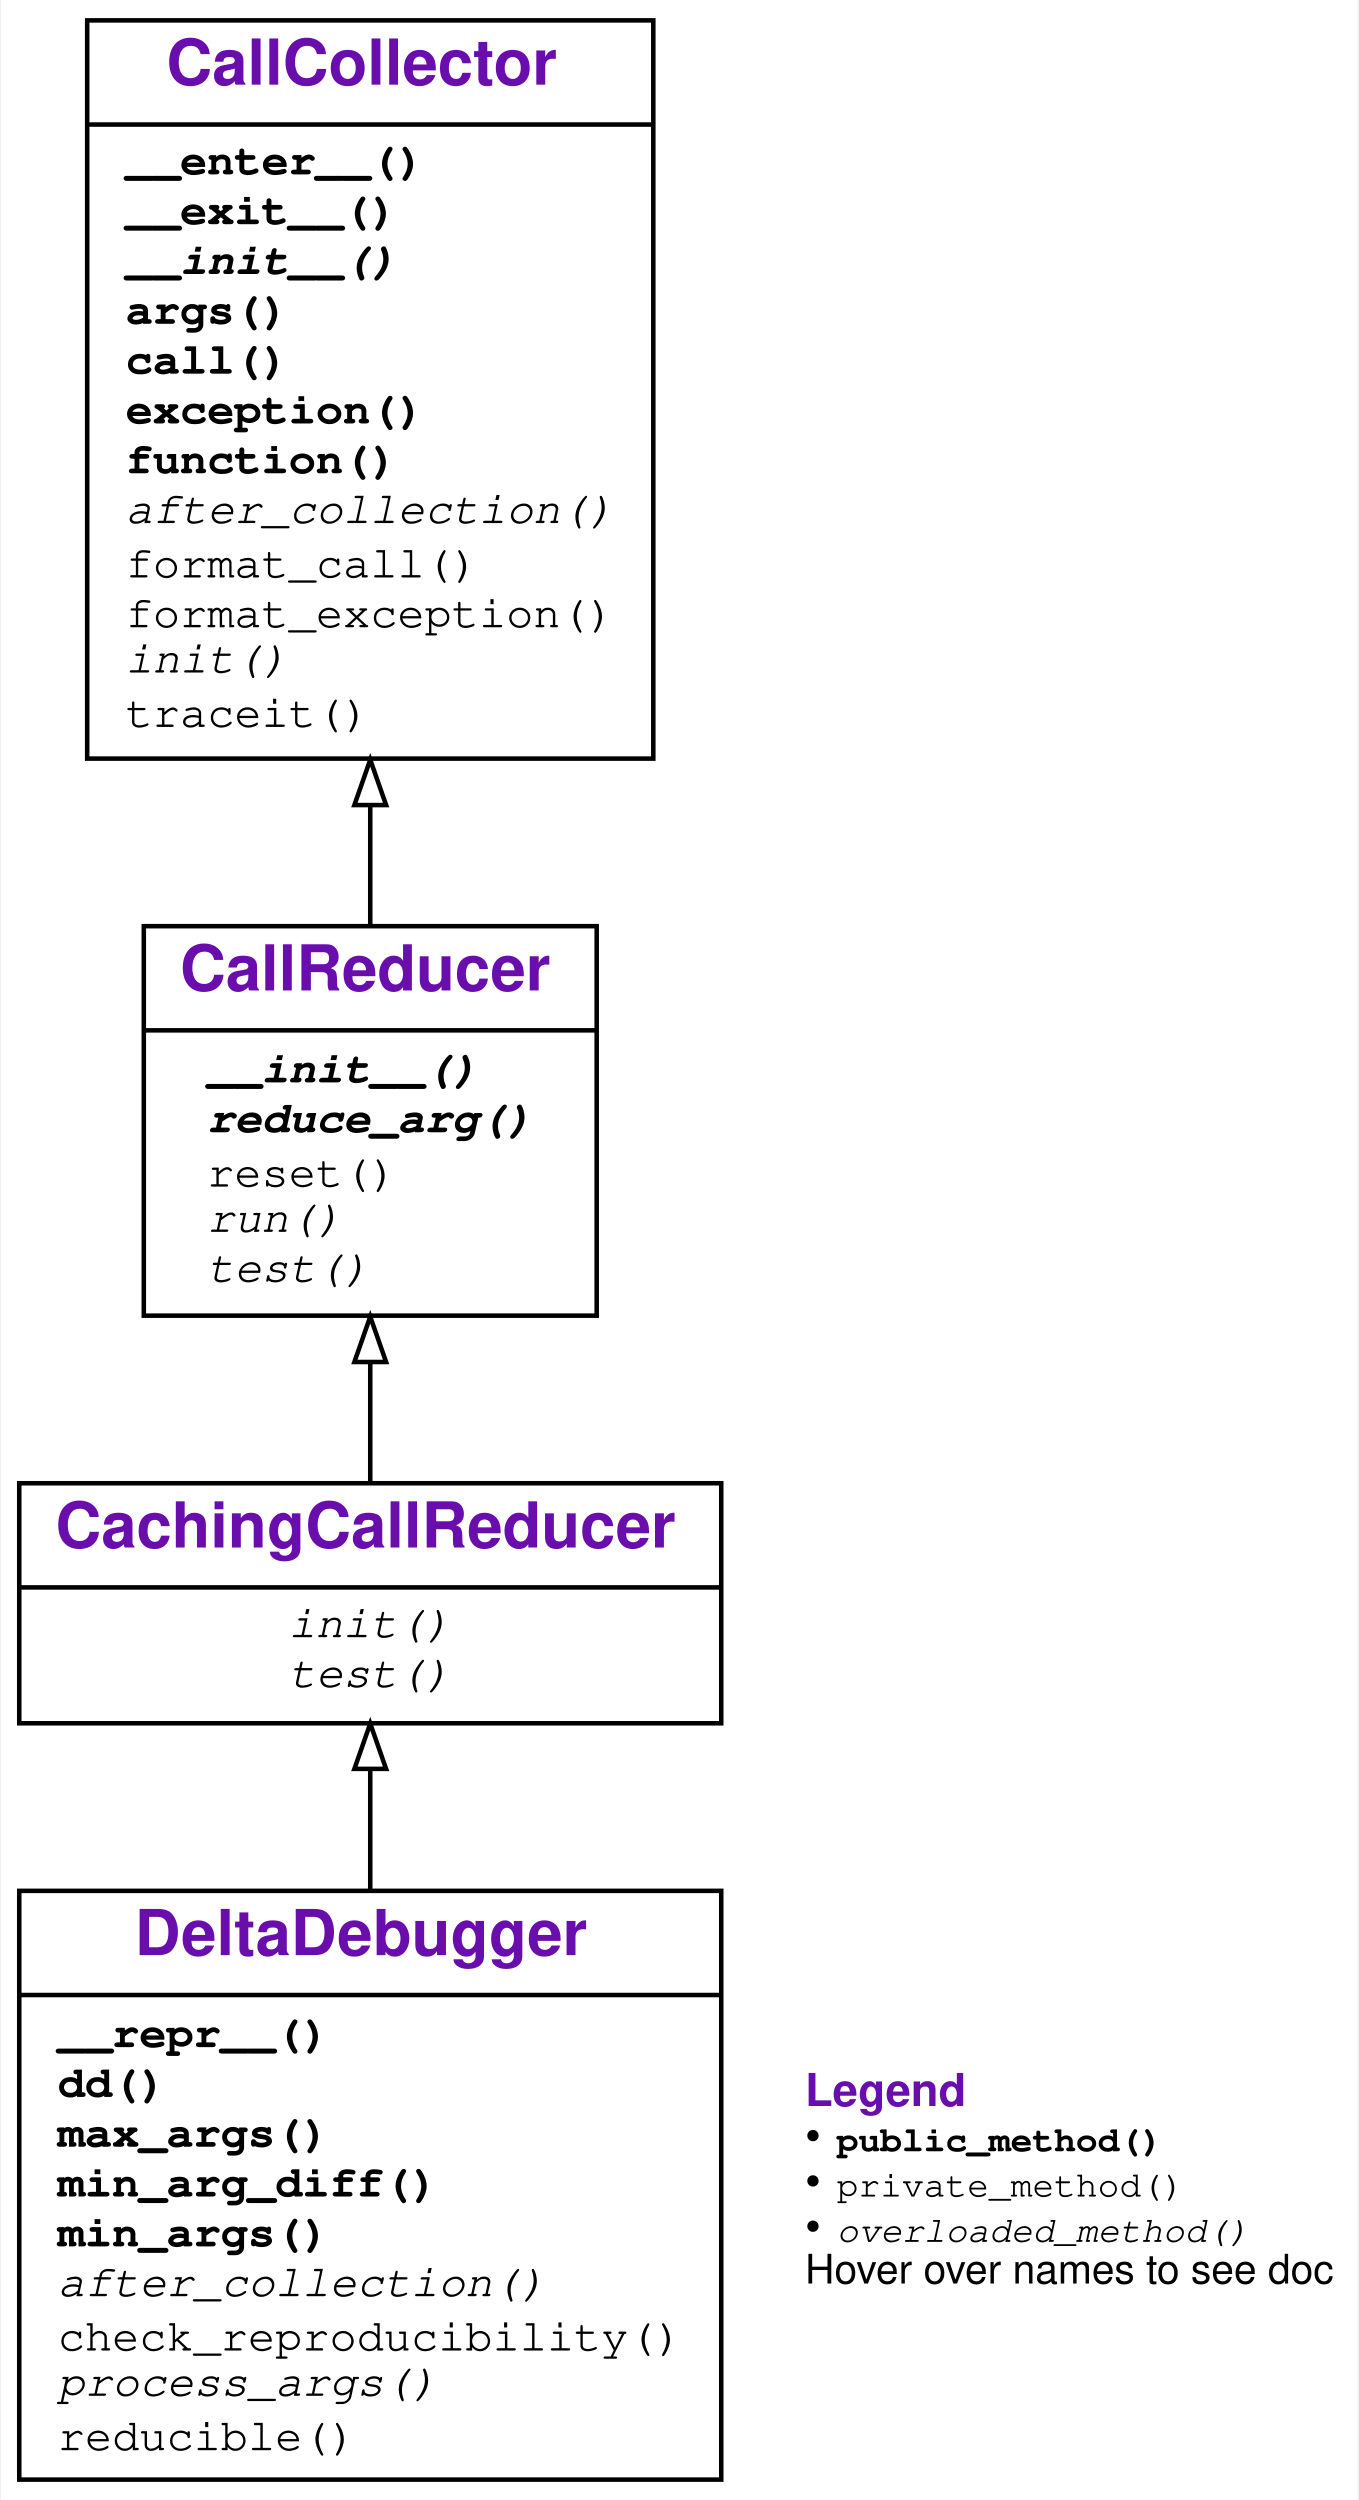
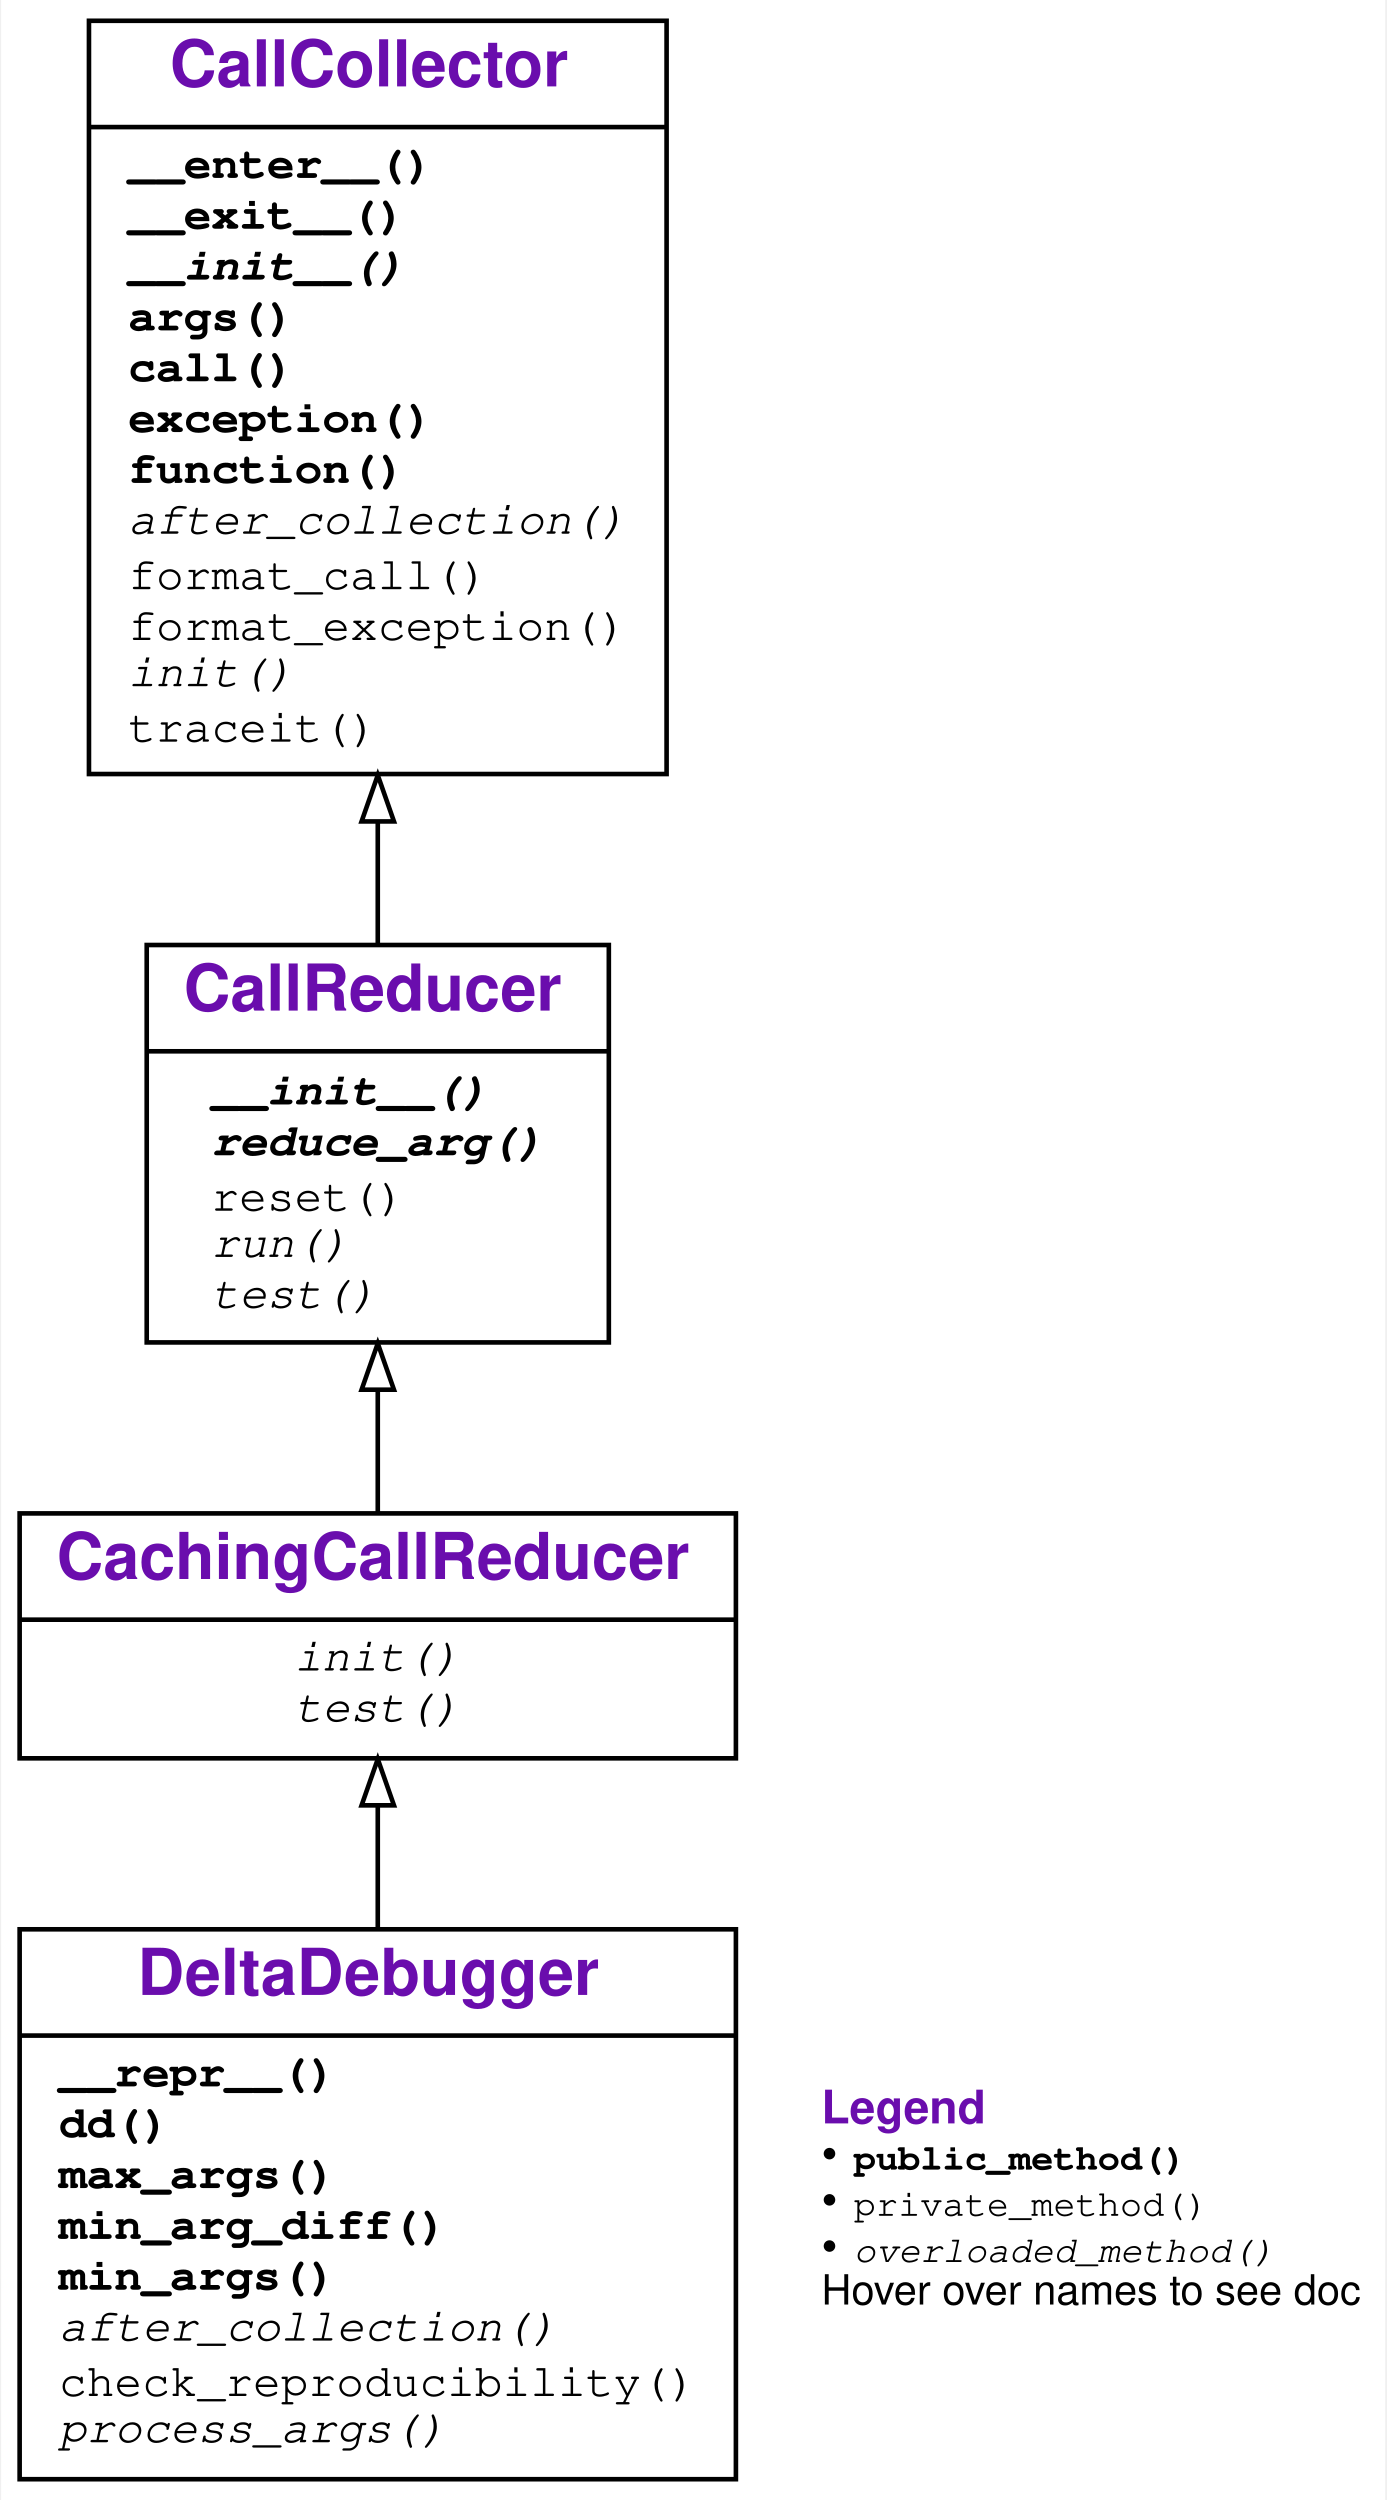
- <svg xmlns="http://www.w3.org/2000/svg" xmlns:xlink="http://www.w3.org/1999/xlink" width="300pt" height="552pt" viewBox="0.00 0.00 299.50 552.00">
-   <g id="graph0" class="graph" transform="scale(1 1) rotate(0) translate(4 548)">
+ <svg xmlns="http://www.w3.org/2000/svg" xmlns:xlink="http://www.w3.org/1999/xlink" width="300pt" height="541pt" viewBox="0.00 0.00 299.50 541.00">
+   <g id="graph0" class="graph" transform="scale(1 1) rotate(0) translate(4 537)">
    <g id="a_graph0">
      <a xlink:title="DeltaDebugger class hierarchy">
-         <polygon fill="#ffffff" stroke="transparent" points="-4,4 -4,-548 295.5,-548 295.5,4 -4,4" />
+         <polygon fill="#ffffff" stroke="transparent" points="-4,4 -4,-537 295.5,-537 295.5,4 -4,4" />
      </a>
    </g>
    <g id="node1" class="node">
      <g id="a_node1">
        <a xlink:href="#" xlink:title="class DeltaDebugger:&#10;Like CallReducer, but cache test outcomes.">
-           <polygon fill="none" stroke="#000000" points="0,-.5 0,-130.5 155,-130.5 155,-.5 0,-.5" />
-           <text text-anchor="start" x="25.5" y="-116.3" font-family="Raleway, Helvetica, Arial, sans-serif" font-weight="bold" font-size="14.00" fill="#6a0dad">DeltaDebugger</text>
-           <polyline fill="none" stroke="#000000" points="0,-107.5 155,-107.5 " />
+           <polygon fill="none" stroke="#000000" points="0,-.5 0,-119.5 155,-119.5 155,-.5 0,-.5" />
+           <text text-anchor="start" x="25.5" y="-105.3" font-family="Raleway, Helvetica, Arial, sans-serif" font-weight="bold" font-size="14.00" fill="#6a0dad">DeltaDebugger</text>
+           <polyline fill="none" stroke="#000000" points="0,-96.5 155,-96.5 " />
          <g id="a_node1_0">
            <a xlink:href="#" xlink:title="DeltaDebugger">
              <g id="a_node1_1">
                <a xlink:href="#" xlink:title="__repr__(self):&#10;Return a string representation of the minimized call.">
-                   <text text-anchor="start" x="8.5" y="-96" font-family="'Fira Mono', 'Source Code Pro', 'Courier', monospace" font-weight="bold" font-size="10.00" fill="#000000">__repr__()</text>
+                   <text text-anchor="start" x="8.5" y="-85.5" font-family="'Fira Mono', 'Source Code Pro', 'Courier', monospace" font-weight="bold" font-size="10.00" fill="#000000">__repr__()</text>
                </a>
              </g>
              <g id="a_node1_2">
                <a xlink:href="#" xlink:title="dd(self, var_to_be_reduced, fail_args, mode='-'):&#10;General Delta Debugging.&#10;fail_args - a dict of (failure-inducing) function arguments;&#10;fail_args[var_to_be_reduced] - the input to apply dd on.&#10;mode tells how the algorithm should operate:&#10;'-': minimize input (ddmin),&#10;'+': maximizing input (ddmax),&#10;'+-': minimizing pass/fail difference (dd)&#10;Returns a triple (pass, fail, diff)&#10;with maximized passing input, minimized failing input,&#10;and their difference (elems in fail, but not in pass).">
-                   <text text-anchor="start" x="8.5" y="-85" font-family="'Fira Mono', 'Source Code Pro', 'Courier', monospace" font-weight="bold" font-size="10.00" fill="#000000">dd()</text>
+                   <text text-anchor="start" x="8.5" y="-74.5" font-family="'Fira Mono', 'Source Code Pro', 'Courier', monospace" font-weight="bold" font-size="10.00" fill="#000000">dd()</text>
                </a>
              </g>
              <g id="a_node1_3">
                <a xlink:href="#" xlink:title="max_args(self):&#10;Return 1-maximal arguments.">
-                   <text text-anchor="start" x="8.5" y="-74" font-family="'Fira Mono', 'Source Code Pro', 'Courier', monospace" font-weight="bold" font-size="10.00" fill="#000000">max_args()</text>
+                   <text text-anchor="start" x="8.5" y="-63.5" font-family="'Fira Mono', 'Source Code Pro', 'Courier', monospace" font-weight="bold" font-size="10.00" fill="#000000">max_args()</text>
                </a>
              </g>
              <g id="a_node1_4">
                <a xlink:href="#" xlink:title="min_arg_diff(self):&#10;Return 1-minimal difference between arguments.">
-                   <text text-anchor="start" x="8.5" y="-63" font-family="'Fira Mono', 'Source Code Pro', 'Courier', monospace" font-weight="bold" font-size="10.00" fill="#000000">min_arg_diff()</text>
+                   <text text-anchor="start" x="8.5" y="-52.5" font-family="'Fira Mono', 'Source Code Pro', 'Courier', monospace" font-weight="bold" font-size="10.00" fill="#000000">min_arg_diff()</text>
                </a>
              </g>
              <g id="a_node1_5">
                <a xlink:href="#" xlink:title="min_args(self):&#10;Return 1-minimal arguments.">
-                   <text text-anchor="start" x="8.5" y="-52" font-family="'Fira Mono', 'Source Code Pro', 'Courier', monospace" font-weight="bold" font-size="10.00" fill="#000000">min_args()</text>
+                   <text text-anchor="start" x="8.5" y="-41.5" font-family="'Fira Mono', 'Source Code Pro', 'Courier', monospace" font-weight="bold" font-size="10.00" fill="#000000">min_args()</text>
                </a>
              </g>
              <g id="a_node1_6">
                <a xlink:href="#" xlink:title="after_collection(self):&#10;Called after collection. To be defined in subclasses.">
-                   <text text-anchor="start" x="8.5" y="-41" font-family="'Fira Mono', 'Source Code Pro', 'Courier', monospace" font-style="italic" font-size="10.00" fill="#000000">after_collection()</text>
+                   <text text-anchor="start" x="8.5" y="-30.5" font-family="'Fira Mono', 'Source Code Pro', 'Courier', monospace" font-style="italic" font-size="10.00" fill="#000000">after_collection()</text>
                </a>
              </g>
              <g id="a_node1_7">
                <a xlink:href="#" xlink:title="check_reproducibility(self)">
-                   <text text-anchor="start" x="8.5" y="-29" font-family="'Fira Mono', 'Source Code Pro', 'Courier', monospace" font-size="10.00" fill="#000000">check_reproducibility()</text>
+                   <text text-anchor="start" x="8.5" y="-18.5" font-family="'Fira Mono', 'Source Code Pro', 'Courier', monospace" font-size="10.00" fill="#000000">check_reproducibility()</text>
                </a>
              </g>
              <g id="a_node1_8">
                <a xlink:href="#" xlink:title="process_args(self, strategy, **strategy_args):&#10;Reduce all reducible arguments, using strategy(var, args).&#10;Can be overloaded in subclasses.">
-                   <text text-anchor="start" x="8.5" y="-19" font-family="'Fira Mono', 'Source Code Pro', 'Courier', monospace" font-style="italic" font-size="10.00" fill="#000000">process_args()</text>
-                 </a>
-               </g>
-               <g id="a_node1_9">
-                 <a xlink:href="#" xlink:title="reducible(self, arg)">
-                   <text text-anchor="start" x="8.5" y="-7" font-family="'Fira Mono', 'Source Code Pro', 'Courier', monospace" font-size="10.00" fill="#000000">reducible()</text>
+                   <text text-anchor="start" x="8.5" y="-8.5" font-family="'Fira Mono', 'Source Code Pro', 'Courier', monospace" font-style="italic" font-size="10.00" fill="#000000">process_args()</text>
                </a>
              </g>
            </a>
          </g>
        </a>
      </g>
    </g>
    <g id="node2" class="node">
      <g id="a_node2">
        <a xlink:href="#" xlink:title="class CachingCallReducer:&#10;Like CallReducer, but cache test outcomes.">
-           <polygon fill="none" stroke="#000000" points="0,-167.5 0,-220.5 155,-220.5 155,-167.5 0,-167.5" />
-           <text text-anchor="start" x="8" y="-206.3" font-family="Raleway, Helvetica, Arial, sans-serif" font-weight="bold" font-size="14.00" fill="#6a0dad">CachingCallReducer</text>
-           <polyline fill="none" stroke="#000000" points="0,-197.5 155,-197.5 " />
-           <g id="a_node2_10">
+           <polygon fill="none" stroke="#000000" points="0,-156.5 0,-209.5 155,-209.5 155,-156.5 0,-156.5" />
+           <text text-anchor="start" x="8" y="-195.3" font-family="Raleway, Helvetica, Arial, sans-serif" font-weight="bold" font-size="14.00" fill="#6a0dad">CachingCallReducer</text>
+           <polyline fill="none" stroke="#000000" points="0,-186.5 155,-186.5 " />
+           <g id="a_node2_9">
            <a xlink:href="#" xlink:title="CachingCallReducer">
+               <g id="a_node2_10">
+                 <a xlink:href="#" xlink:title="init(self):&#10;Reset for new collection.">
+                   <text text-anchor="start" x="59.5" y="-175.5" font-family="'Fira Mono', 'Source Code Pro', 'Courier', monospace" font-style="italic" font-size="10.00" fill="#000000">init()</text>
+                 </a>
+               </g>
              <g id="a_node2_11">
-                 <a xlink:href="#" xlink:title="init(self):&#10;Reset for new collection.">
-                   <text text-anchor="start" x="59.5" y="-186.5" font-family="'Fira Mono', 'Source Code Pro', 'Courier', monospace" font-style="italic" font-size="10.00" fill="#000000">init()</text>
-                 </a>
-               </g>
-               <g id="a_node2_12">
                <a xlink:href="#" xlink:title="test(self, args):&#10;Like run(), but also log detail and keep statistics.">
-                   <text text-anchor="start" x="59.5" y="-175.5" font-family="'Fira Mono', 'Source Code Pro', 'Courier', monospace" font-style="italic" font-size="10.00" fill="#000000">test()</text>
+                   <text text-anchor="start" x="59.5" y="-164.5" font-family="'Fira Mono', 'Source Code Pro', 'Courier', monospace" font-style="italic" font-size="10.00" fill="#000000">test()</text>
                </a>
              </g>
            </a>
          </g>
        </a>
      </g>
    </g>
    <g id="edge1" class="edge">
-       <path fill="none" stroke="#000000" d="M77.5,-130.503C77.5,-139.695 77.5,-148.866 77.5,-157.263" />
-       <polygon fill="none" stroke="#000000" points="74,-157.431 77.5,-167.431 81,-157.431 74,-157.431" />
+       <path fill="none" stroke="#000000" d="M77.5,-119.698C77.5,-128.736 77.5,-137.826 77.5,-146.186" />
+       <polygon fill="none" stroke="#000000" points="74,-146.326 77.5,-156.326 81,-146.326 74,-146.326" />
    </g>
    <g id="node3" class="node">
      <g id="a_node3">
        <a xlink:href="#" xlink:title="class CallReducer:&#10;Collect an exception-raising function call f().&#10;Use as `with CallCollector(): f()`">
-           <polygon fill="none" stroke="#000000" points="27.5,-257.5 27.5,-343.5 127.5,-343.5 127.5,-257.5 27.5,-257.5" />
-           <text text-anchor="start" x="35.5" y="-329.3" font-family="Raleway, Helvetica, Arial, sans-serif" font-weight="bold" font-size="14.00" fill="#6a0dad">CallReducer</text>
-           <polyline fill="none" stroke="#000000" points="27.5,-320.5 127.5,-320.5 " />
-           <g id="a_node3_13">
+           <polygon fill="none" stroke="#000000" points="27.5,-246.5 27.5,-332.5 127.5,-332.5 127.5,-246.5 27.5,-246.5" />
+           <text text-anchor="start" x="35.5" y="-318.3" font-family="Raleway, Helvetica, Arial, sans-serif" font-weight="bold" font-size="14.00" fill="#6a0dad">CallReducer</text>
+           <polyline fill="none" stroke="#000000" points="27.5,-309.5 127.5,-309.5 " />
+           <g id="a_node3_12">
            <a xlink:href="#" xlink:title="CallReducer">
+               <g id="a_node3_13">
+                 <a xlink:href="#" xlink:title="__init__(self, log=False):&#10;Initialize. If log is True, enable logging.">
+                   <text text-anchor="start" x="41.5" y="-298" font-family="'Fira Mono', 'Source Code Pro', 'Courier', monospace" font-weight="bold" font-style="italic" font-size="10.00" fill="#000000">__init__()</text>
+                 </a>
+               </g>
              <g id="a_node3_14">
-                 <a xlink:href="#" xlink:title="__init__(self, log=False):&#10;Initialize. If log is True, enable logging.">
-                   <text text-anchor="start" x="41.5" y="-309" font-family="'Fira Mono', 'Source Code Pro', 'Courier', monospace" font-weight="bold" font-style="italic" font-size="10.00" fill="#000000">__init__()</text>
+                 <a xlink:href="#" xlink:title="reduce_arg(self, var_to_be_reduced, args):&#10;Determine and return a minimal value for var_to_be_reduced.&#10;To be overloaded in subclasses.">
+                   <text text-anchor="start" x="41.5" y="-287" font-family="'Fira Mono', 'Source Code Pro', 'Courier', monospace" font-weight="bold" font-style="italic" font-size="10.00" fill="#000000">reduce_arg()</text>
                </a>
              </g>
              <g id="a_node3_15">
-                 <a xlink:href="#" xlink:title="reduce_arg(self, var_to_be_reduced, args):&#10;Determine and return a minimal value for var_to_be_reduced.&#10;To be overloaded in subclasses.">
-                   <text text-anchor="start" x="41.5" y="-298" font-family="'Fira Mono', 'Source Code Pro', 'Courier', monospace" font-weight="bold" font-style="italic" font-size="10.00" fill="#000000">reduce_arg()</text>
+                 <a xlink:href="#" xlink:title="reset(self):&#10;Reset the number of tests.">
+                   <text text-anchor="start" x="41.5" y="-275" font-family="'Fira Mono', 'Source Code Pro', 'Courier', monospace" font-size="10.00" fill="#000000">reset()</text>
                </a>
              </g>
              <g id="a_node3_16">
-                 <a xlink:href="#" xlink:title="reset(self):&#10;Reset the number of tests.">
-                   <text text-anchor="start" x="41.5" y="-286" font-family="'Fira Mono', 'Source Code Pro', 'Courier', monospace" font-size="10.00" fill="#000000">reset()</text>
+                 <a xlink:href="#" xlink:title="run(self, args):&#10;Run collected function with args. Return&#10;* PASS if no exception occurred&#10;* FAIL if the collected exception occurred&#10;* UNRESOLVED if some other exception occurred.&#10;Not to be used directly; can be overloaded in subclasses.">
+                   <text text-anchor="start" x="41.5" y="-265" font-family="'Fira Mono', 'Source Code Pro', 'Courier', monospace" font-style="italic" font-size="10.00" fill="#000000">run()</text>
                </a>
              </g>
              <g id="a_node3_17">
-                 <a xlink:href="#" xlink:title="run(self, args):&#10;Run collected function with args. Return&#10;* PASS if no exception occurred&#10;* FAIL if the collected exception occurred&#10;* UNRESOLVED if some other exception occurred.&#10;Not to be used directly; can be overloaded in subclasses.">
-                   <text text-anchor="start" x="41.5" y="-276" font-family="'Fira Mono', 'Source Code Pro', 'Courier', monospace" font-style="italic" font-size="10.00" fill="#000000">run()</text>
-                 </a>
-               </g>
-               <g id="a_node3_18">
                <a xlink:href="#" xlink:title="test(self, args):&#10;Like run(), but also log detail and keep statistics.">
-                   <text text-anchor="start" x="41.5" y="-265" font-family="'Fira Mono', 'Source Code Pro', 'Courier', monospace" font-style="italic" font-size="10.00" fill="#000000">test()</text>
+                   <text text-anchor="start" x="41.5" y="-254" font-family="'Fira Mono', 'Source Code Pro', 'Courier', monospace" font-style="italic" font-size="10.00" fill="#000000">test()</text>
                </a>
              </g>
            </a>
          </g>
        </a>
      </g>
    </g>
    <g id="edge2" class="edge">
-       <path fill="none" stroke="#000000" d="M77.5,-220.6C77.5,-228.657 77.5,-237.812 77.5,-246.977" />
-       <polygon fill="none" stroke="#000000" points="74,-247.271 77.5,-257.271 81,-247.271 74,-247.271" />
+       <path fill="none" stroke="#000000" d="M77.5,-209.6C77.5,-217.657 77.5,-226.812 77.5,-235.977" />
+       <polygon fill="none" stroke="#000000" points="74,-236.271 77.5,-246.271 81,-236.271 74,-236.271" />
    </g>
    <g id="node4" class="node">
      <g id="a_node4">
        <a xlink:href="#" xlink:title="class CallCollector:&#10;Collect an exception-raising function call f().&#10;Use as `with CallCollector(): f()`">
-           <polygon fill="none" stroke="#000000" points="15,-380.5 15,-543.5 140,-543.5 140,-380.5 15,-380.5" />
-           <text text-anchor="start" x="32.5" y="-529.3" font-family="Raleway, Helvetica, Arial, sans-serif" font-weight="bold" font-size="14.00" fill="#6a0dad">CallCollector</text>
-           <polyline fill="none" stroke="#000000" points="15,-520.5 140,-520.5 " />
-           <g id="a_node4_19">
+           <polygon fill="none" stroke="#000000" points="15,-369.5 15,-532.5 140,-532.5 140,-369.5 15,-369.5" />
+           <text text-anchor="start" x="32.5" y="-518.3" font-family="Raleway, Helvetica, Arial, sans-serif" font-weight="bold" font-size="14.00" fill="#6a0dad">CallCollector</text>
+           <polyline fill="none" stroke="#000000" points="15,-509.5 140,-509.5 " />
+           <g id="a_node4_18">
            <a xlink:href="#" xlink:title="CallCollector">
+               <g id="a_node4_19">
+                 <a xlink:href="#" xlink:title="__enter__(self):&#10;Called at begin of `with` block. Turn tracing on.">
+                   <text text-anchor="start" x="23.5" y="-498.5" font-family="'Fira Mono', 'Source Code Pro', 'Courier', monospace" font-weight="bold" font-size="10.00" fill="#000000">__enter__()</text>
+                 </a>
+               </g>
              <g id="a_node4_20">
-                 <a xlink:href="#" xlink:title="__enter__(self):&#10;Called at begin of `with` block. Turn tracing on.">
-                   <text text-anchor="start" x="23.5" y="-509.5" font-family="'Fira Mono', 'Source Code Pro', 'Courier', monospace" font-weight="bold" font-size="10.00" fill="#000000">__enter__()</text>
+                 <a xlink:href="#" xlink:title="__exit__(self, exc_type, exc_value, traceback):&#10;Called at end of `with` block. Turn tracing off.">
+                   <text text-anchor="start" x="23.5" y="-487.5" font-family="'Fira Mono', 'Source Code Pro', 'Courier', monospace" font-weight="bold" font-size="10.00" fill="#000000">__exit__()</text>
                </a>
              </g>
              <g id="a_node4_21">
-                 <a xlink:href="#" xlink:title="__exit__(self, exc_type, exc_value, traceback):&#10;Called at end of `with` block. Turn tracing off.">
-                   <text text-anchor="start" x="23.5" y="-498.5" font-family="'Fira Mono', 'Source Code Pro', 'Courier', monospace" font-weight="bold" font-size="10.00" fill="#000000">__exit__()</text>
+                 <a xlink:href="#" xlink:title="__init__(self):&#10;Initialize collector">
+                   <text text-anchor="start" x="23.5" y="-476.5" font-family="'Fira Mono', 'Source Code Pro', 'Courier', monospace" font-weight="bold" font-style="italic" font-size="10.00" fill="#000000">__init__()</text>
                </a>
              </g>
              <g id="a_node4_22">
-                 <a xlink:href="#" xlink:title="__init__(self):&#10;Initialize collector">
-                   <text text-anchor="start" x="23.5" y="-487.5" font-family="'Fira Mono', 'Source Code Pro', 'Courier', monospace" font-weight="bold" font-style="italic" font-size="10.00" fill="#000000">__init__()</text>
+                 <a xlink:href="#" xlink:title="args(self):&#10;Return the dictionary of collected arguments.">
+                   <text text-anchor="start" x="23.5" y="-465.5" font-family="'Fira Mono', 'Source Code Pro', 'Courier', monospace" font-weight="bold" font-size="10.00" fill="#000000">args()</text>
                </a>
              </g>
              <g id="a_node4_23">
-                 <a xlink:href="#" xlink:title="args(self):&#10;Return the dictionary of collected arguments.">
-                   <text text-anchor="start" x="23.5" y="-476.5" font-family="'Fira Mono', 'Source Code Pro', 'Courier', monospace" font-weight="bold" font-size="10.00" fill="#000000">args()</text>
+                 <a xlink:href="#" xlink:title="call(self, new_args=None):&#10;Call collected function. If new_args is given,&#10;override arguments from its {var: value} entries.">
+                   <text text-anchor="start" x="23.5" y="-454.5" font-family="'Fira Mono', 'Source Code Pro', 'Courier', monospace" font-weight="bold" font-size="10.00" fill="#000000">call()</text>
                </a>
              </g>
              <g id="a_node4_24">
-                 <a xlink:href="#" xlink:title="call(self, new_args={}):&#10;Call collected function. If new_args is given,&#10;override arguments from its {var: value} entries.">
-                   <text text-anchor="start" x="23.5" y="-465.5" font-family="'Fira Mono', 'Source Code Pro', 'Courier', monospace" font-weight="bold" font-size="10.00" fill="#000000">call()</text>
+                 <a xlink:href="#" xlink:title="exception(self):&#10;Return the exception produced.">
+                   <text text-anchor="start" x="23.5" y="-443.5" font-family="'Fira Mono', 'Source Code Pro', 'Courier', monospace" font-weight="bold" font-size="10.00" fill="#000000">exception()</text>
                </a>
              </g>
              <g id="a_node4_25">
-                 <a xlink:href="#" xlink:title="exception(self):&#10;Return the exception produced.">
-                   <text text-anchor="start" x="23.5" y="-454.5" font-family="'Fira Mono', 'Source Code Pro', 'Courier', monospace" font-weight="bold" font-size="10.00" fill="#000000">exception()</text>
+                 <a xlink:href="#" xlink:title="function(self):&#10;Return the function called.">
+                   <text text-anchor="start" x="23.5" y="-432.5" font-family="'Fira Mono', 'Source Code Pro', 'Courier', monospace" font-weight="bold" font-size="10.00" fill="#000000">function()</text>
                </a>
              </g>
              <g id="a_node4_26">
-                 <a xlink:href="#" xlink:title="function(self):&#10;Return the function called.">
-                   <text text-anchor="start" x="23.5" y="-443.5" font-family="'Fira Mono', 'Source Code Pro', 'Courier', monospace" font-weight="bold" font-size="10.00" fill="#000000">function()</text>
+                 <a xlink:href="#" xlink:title="after_collection(self):&#10;Called after collection. To be defined in subclasses.">
+                   <text text-anchor="start" x="23.5" y="-421.5" font-family="'Fira Mono', 'Source Code Pro', 'Courier', monospace" font-style="italic" font-size="10.00" fill="#000000">after_collection()</text>
                </a>
              </g>
              <g id="a_node4_27">
-                 <a xlink:href="#" xlink:title="after_collection(self):&#10;Called after collection. To be defined in subclasses.">
-                   <text text-anchor="start" x="23.5" y="-432.5" font-family="'Fira Mono', 'Source Code Pro', 'Courier', monospace" font-style="italic" font-size="10.00" fill="#000000">after_collection()</text>
+                 <a xlink:href="#" xlink:title="format_call(self, args=None):&#10;Return a string representing a call of the function with given args.">
+                   <text text-anchor="start" x="23.5" y="-409.5" font-family="'Fira Mono', 'Source Code Pro', 'Courier', monospace" font-size="10.00" fill="#000000">format_call()</text>
                </a>
              </g>
              <g id="a_node4_28">
-                 <a xlink:href="#" xlink:title="format_call(self, args=None):&#10;Return a string representing a call of the function with given args.">
-                   <text text-anchor="start" x="23.5" y="-420.5" font-family="'Fira Mono', 'Source Code Pro', 'Courier', monospace" font-size="10.00" fill="#000000">format_call()</text>
+                 <a xlink:href="#" xlink:title="format_exception(self, exc=None):&#10;Return a string representing the given exception.">
+                   <text text-anchor="start" x="23.5" y="-398.5" font-family="'Fira Mono', 'Source Code Pro', 'Courier', monospace" font-size="10.00" fill="#000000">format_exception()</text>
                </a>
              </g>
              <g id="a_node4_29">
-                 <a xlink:href="#" xlink:title="format_exception(self, exc=None):&#10;Return a string representing the given exception.">
-                   <text text-anchor="start" x="23.5" y="-409.5" font-family="'Fira Mono', 'Source Code Pro', 'Courier', monospace" font-size="10.00" fill="#000000">format_exception()</text>
+                 <a xlink:href="#" xlink:title="init(self):&#10;Reset for new collection.">
+                   <text text-anchor="start" x="23.5" y="-388.5" font-family="'Fira Mono', 'Source Code Pro', 'Courier', monospace" font-style="italic" font-size="10.00" fill="#000000">init()</text>
                </a>
              </g>
              <g id="a_node4_30">
-                 <a xlink:href="#" xlink:title="init(self):&#10;Reset for new collection.">
-                   <text text-anchor="start" x="23.5" y="-399.5" font-family="'Fira Mono', 'Source Code Pro', 'Courier', monospace" font-style="italic" font-size="10.00" fill="#000000">init()</text>
-                 </a>
-               </g>
-               <g id="a_node4_31">
                <a xlink:href="#" xlink:title="traceit(self, frame, event, arg):&#10;Tracing function. Collect first call, then turn tracing off.">
-                   <text text-anchor="start" x="23.5" y="-387.5" font-family="'Fira Mono', 'Source Code Pro', 'Courier', monospace" font-size="10.00" fill="#000000">traceit()</text>
+                   <text text-anchor="start" x="23.5" y="-376.5" font-family="'Fira Mono', 'Source Code Pro', 'Courier', monospace" font-size="10.00" fill="#000000">traceit()</text>
                </a>
              </g>
            </a>
          </g>
        </a>
      </g>
    </g>
    <g id="edge3" class="edge">
-       <path fill="none" stroke="#000000" d="M77.5,-343.779C77.5,-352.082 77.5,-361.063 77.5,-370.238" />
-       <polygon fill="none" stroke="#000000" points="74,-370.246 77.5,-380.246 81,-370.247 74,-370.246" />
+       <path fill="none" stroke="#000000" d="M77.5,-332.779C77.5,-341.082 77.5,-350.063 77.5,-359.238" />
+       <polygon fill="none" stroke="#000000" points="74,-359.246 77.5,-369.246 81,-359.247 74,-359.246" />
    </g>
    <g id="node5" class="node">
-       <text text-anchor="start" x="173.5" y="-83" font-family="Raleway, Helvetica, Arial, sans-serif" font-weight="bold" font-size="10.00" fill="#6a0dad">Legend</text>
-       <text text-anchor="start" x="173.5" y="-73" font-family="Raleway, Helvetica, Arial, sans-serif" font-size="10.00" fill="#000000">• </text>
-       <text text-anchor="start" x="180.5" y="-73" font-family="'Fira Mono', 'Source Code Pro', 'Courier', monospace" font-weight="bold" font-size="8.00" fill="#000000">public_method()</text>
-       <text text-anchor="start" x="173.5" y="-63" font-family="Raleway, Helvetica, Arial, sans-serif" font-size="10.00" fill="#000000">• </text>
-       <text text-anchor="start" x="180.5" y="-63" font-family="'Fira Mono', 'Source Code Pro', 'Courier', monospace" font-size="8.00" fill="#000000">private_method()</text>
-       <text text-anchor="start" x="173.5" y="-53" font-family="Raleway, Helvetica, Arial, sans-serif" font-size="10.00" fill="#000000">• </text>
-       <text text-anchor="start" x="180.5" y="-53" font-family="'Fira Mono', 'Source Code Pro', 'Courier', monospace" font-style="italic" font-size="8.00" fill="#000000">overloaded_method()</text>
-       <text text-anchor="start" x="173.5" y="-43.8" font-family="Helvetica,sans-Serif" font-size="9.00" fill="#000000">Hover over names to see doc</text>
+       <text text-anchor="start" x="173.5" y="-77.5" font-family="Raleway, Helvetica, Arial, sans-serif" font-weight="bold" font-size="10.00" fill="#6a0dad">Legend</text>
+       <text text-anchor="start" x="173.5" y="-67.5" font-family="Raleway, Helvetica, Arial, sans-serif" font-size="10.00" fill="#000000">• </text>
+       <text text-anchor="start" x="180.5" y="-67.5" font-family="'Fira Mono', 'Source Code Pro', 'Courier', monospace" font-weight="bold" font-size="8.00" fill="#000000">public_method()</text>
+       <text text-anchor="start" x="173.5" y="-57.5" font-family="Raleway, Helvetica, Arial, sans-serif" font-size="10.00" fill="#000000">• </text>
+       <text text-anchor="start" x="180.5" y="-57.5" font-family="'Fira Mono', 'Source Code Pro', 'Courier', monospace" font-size="8.00" fill="#000000">private_method()</text>
+       <text text-anchor="start" x="173.5" y="-47.5" font-family="Raleway, Helvetica, Arial, sans-serif" font-size="10.00" fill="#000000">• </text>
+       <text text-anchor="start" x="180.5" y="-47.5" font-family="'Fira Mono', 'Source Code Pro', 'Courier', monospace" font-style="italic" font-size="8.00" fill="#000000">overloaded_method()</text>
+       <text text-anchor="start" x="173.5" y="-38.3" font-family="Helvetica,sans-Serif" font-size="9.00" fill="#000000">Hover over names to see doc</text>
    </g>
  </g>
</svg>
